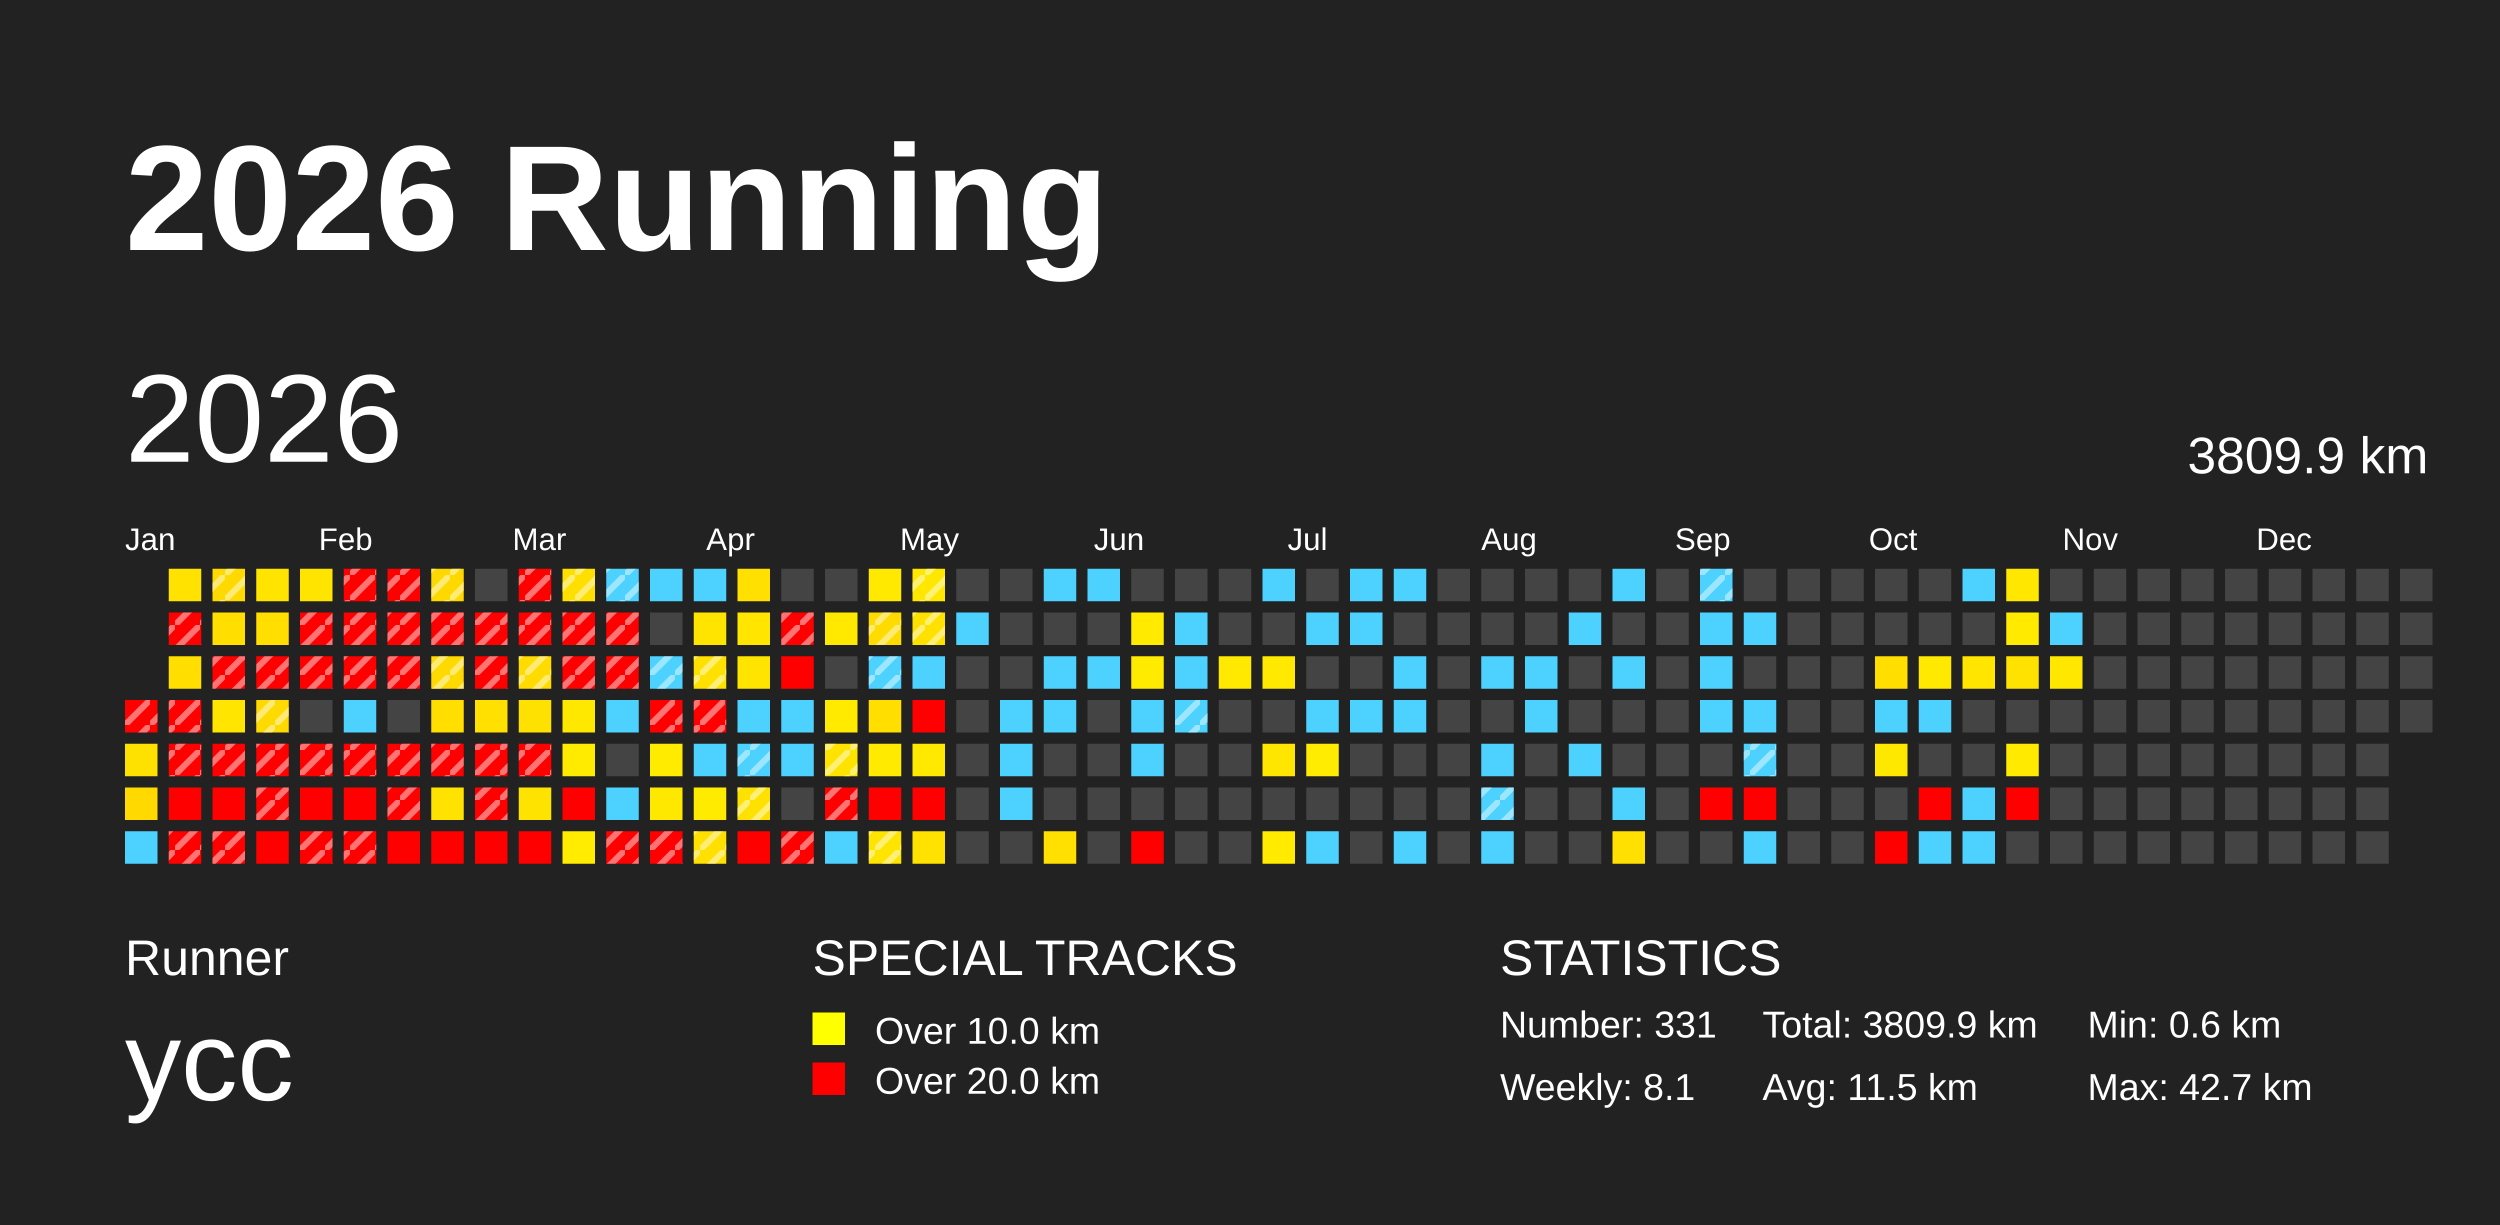
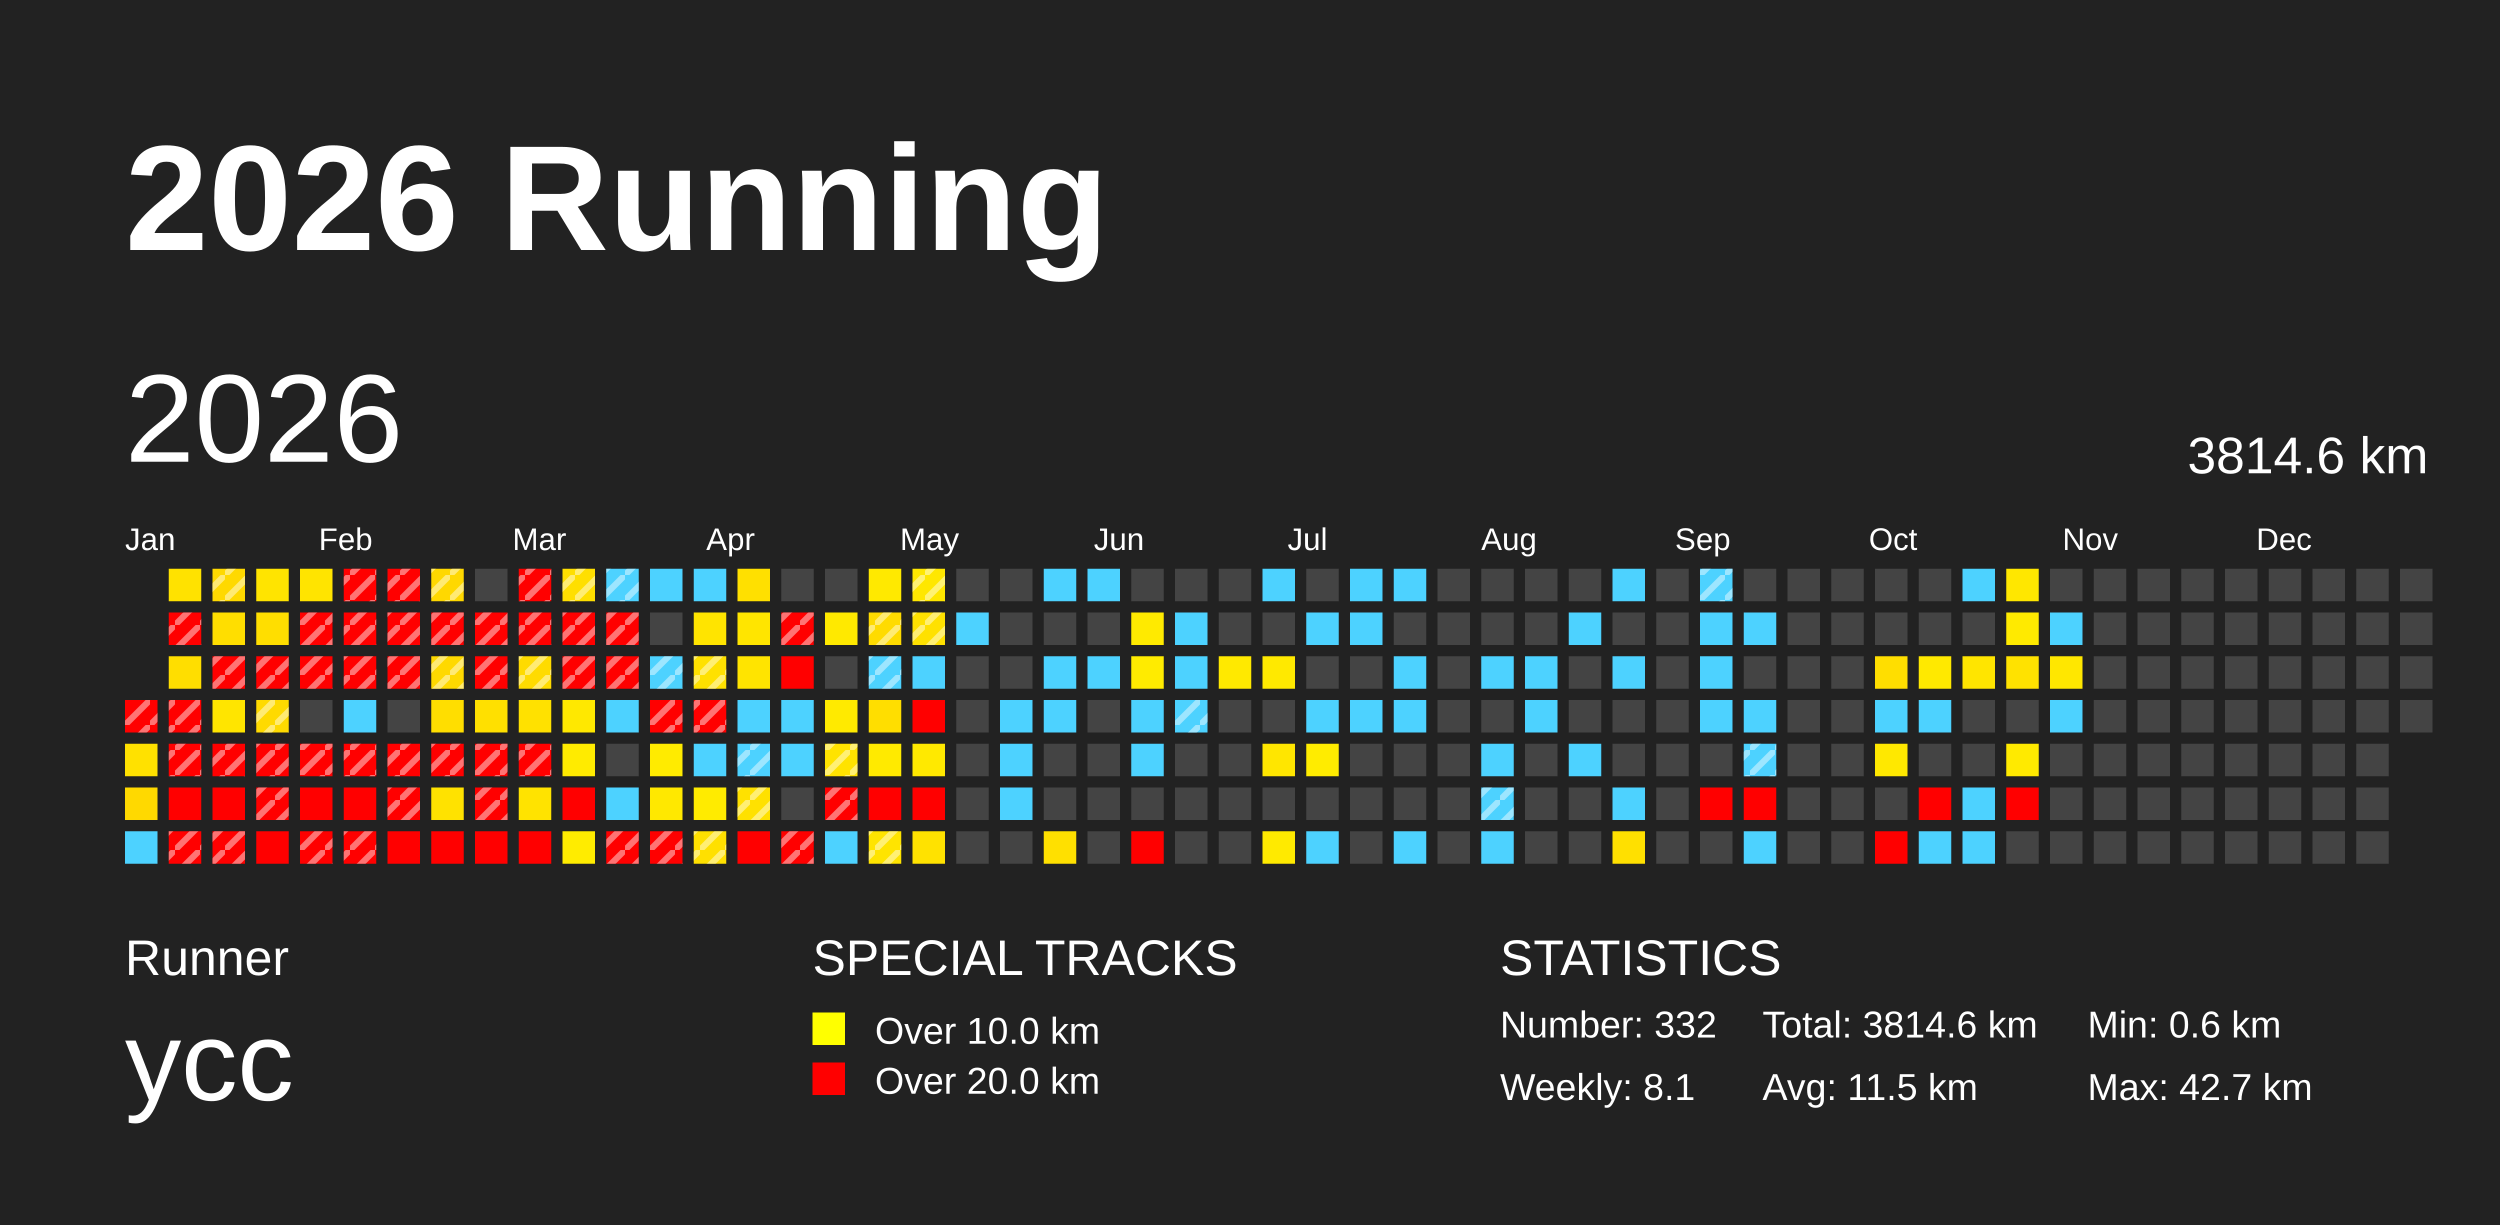
<svg xmlns="http://www.w3.org/2000/svg" baseProfile="full" height="98mm" version="1.1" viewBox="0,0,200,98" width="200mm">
  <defs>
    <pattern height="2" id="indoor-stripe" patternUnits="userSpaceOnUse" width="2">
      <line stroke="white" stroke-opacity="0.45" stroke-width="0.5" x1="0" x2="2" y1="2" y2="0" />
    </pattern>
  </defs>
  <rect fill="#222222" height="98" width="200" x="0" y="0" />
  <text fill="#FFFFFF" style="font-size:12px; font-family:Arial; font-weight:bold;" x="10" y="20">2026 Running</text>
  <text fill="#FFFFFF" style="font-size:4px; font-family:Arial" x="10" y="78">Runner</text>
  <text fill="#FFFFFF" style="font-size:9px; font-family:Arial" x="10" y="88">ycc</text>
  <text fill="#FFFFFF" style="font-size:4px; font-family:Arial" x="65" y="78">SPECIAL TRACKS</text>
  <rect fill="yellow" height="2.6" width="2.6" x="65" y="81" />
  <text fill="#FFFFFF" style="font-size:3px; font-family:Arial" x="70" y="83.5">Over 10.0 km</text>
  <rect fill="red" height="2.6" width="2.6" x="65" y="85" />
  <text fill="#FFFFFF" style="font-size:3px; font-family:Arial" x="70" y="87.5">Over 20.0 km</text>
  <text fill="#FFFFFF" style="font-size:4px; font-family:Arial" x="120" y="78">STATISTICS</text>
-   <text fill="#FFFFFF" style="font-size:3px; font-family:Arial" x="120" y="83">Number: 331</text>
+   <text fill="#FFFFFF" style="font-size:3px; font-family:Arial" x="120" y="83">Number: 332</text>
  <text fill="#FFFFFF" style="font-size:3px; font-family:Arial" x="120" y="88">Weekly: 8.1</text>
-   <text fill="#FFFFFF" style="font-size:3px; font-family:Arial" x="141" y="83">Total: 3809.9 km</text>
+   <text fill="#FFFFFF" style="font-size:3px; font-family:Arial" x="141" y="83">Total: 3814.6 km</text>
  <text fill="#FFFFFF" style="font-size:3px; font-family:Arial" x="141" y="88">Avg: 11.5 km</text>
  <text fill="#FFFFFF" style="font-size:3px; font-family:Arial" x="167" y="83">Min: 0.6 km</text>
  <text fill="#FFFFFF" style="font-size:3px; font-family:Arial" x="167" y="88">Max: 42.7 km</text>
  <text dominant-baseline="hanging" fill="#FFFFFF" style="font-size:10.0px; font-family:Arial;" x="10" y="30">2026</text>
-   <text dominant-baseline="hanging" fill="#FFFFFF" style="font-size:4.125px; font-family:Arial;" x="175" y="35">3809.9 km</text>
+   <text dominant-baseline="hanging" fill="#FFFFFF" style="font-size:4.125px; font-family:Arial;" x="175" y="35">3814.6 km</text>
  <text fill="#FFFFFF" style="font-size:2.5px; font-family:Arial" x="10.0" y="44">Jan</text>
  <text fill="#FFFFFF" style="font-size:2.5px; font-family:Arial" x="25.5" y="44">Feb</text>
  <text fill="#FFFFFF" style="font-size:2.5px; font-family:Arial" x="41.0" y="44">Mar</text>
  <text fill="#FFFFFF" style="font-size:2.5px; font-family:Arial" x="56.5" y="44">Apr</text>
  <text fill="#FFFFFF" style="font-size:2.5px; font-family:Arial" x="72.0" y="44">May</text>
  <text fill="#FFFFFF" style="font-size:2.5px; font-family:Arial" x="87.5" y="44">Jun</text>
  <text fill="#FFFFFF" style="font-size:2.5px; font-family:Arial" x="103.0" y="44">Jul</text>
  <text fill="#FFFFFF" style="font-size:2.5px; font-family:Arial" x="118.5" y="44">Aug</text>
  <text fill="#FFFFFF" style="font-size:2.5px; font-family:Arial" x="134.0" y="44">Sep</text>
  <text fill="#FFFFFF" style="font-size:2.5px; font-family:Arial" x="149.5" y="44">Oct</text>
  <text fill="#FFFFFF" style="font-size:2.5px; font-family:Arial" x="165.0" y="44">Nov</text>
  <text fill="#FFFFFF" style="font-size:2.5px; font-family:Arial" x="180.5" y="44">Dec</text>
  <rect fill="red" height="2.6" width="2.6" x="10.0" y="56.0" />
  <rect fill="url(#indoor-stripe)" height="2.6" width="2.6" x="10.0" y="56.0" />
  <rect fill="#ffe100" height="2.6" width="2.6" x="10.0" y="59.5" />
  <rect fill="#ffd900" height="2.6" width="2.6" x="10.0" y="63.0" />
  <rect fill="#4dd2ff" height="2.6" width="2.6" x="10.0" y="66.5" />
  <rect fill="#ffe200" height="2.6" width="2.6" x="13.5" y="45.5" />
  <rect fill="red" height="2.6" width="2.6" x="13.5" y="49.0" />
  <rect fill="url(#indoor-stripe)" height="2.6" width="2.6" x="13.5" y="49.0" />
  <rect fill="#ffde00" height="2.6" width="2.6" x="13.5" y="52.5" />
  <rect fill="red" height="2.6" width="2.6" x="13.5" y="56.0" />
  <rect fill="url(#indoor-stripe)" height="2.6" width="2.6" x="13.5" y="56.0" />
  <rect fill="red" height="2.6" width="2.6" x="13.5" y="59.5" />
  <rect fill="url(#indoor-stripe)" height="2.6" width="2.6" x="13.5" y="59.5" />
  <rect fill="red" height="2.6" width="2.6" x="13.5" y="63.0" />
  <rect fill="red" height="2.6" width="2.6" x="13.5" y="66.5" />
  <rect fill="url(#indoor-stripe)" height="2.6" width="2.6" x="13.5" y="66.5" />
  <rect fill="#ffd900" height="2.6" width="2.6" x="17.0" y="45.5" />
  <rect fill="url(#indoor-stripe)" height="2.6" width="2.6" x="17.0" y="45.5" />
  <rect fill="#ffde00" height="2.6" width="2.6" x="17.0" y="49.0" />
  <rect fill="red" height="2.6" width="2.6" x="17.0" y="52.5" />
  <rect fill="url(#indoor-stripe)" height="2.6" width="2.6" x="17.0" y="52.5" />
  <rect fill="#ffe500" height="2.6" width="2.6" x="17.0" y="56.0" />
  <rect fill="red" height="2.6" width="2.6" x="17.0" y="59.5" />
  <rect fill="url(#indoor-stripe)" height="2.6" width="2.6" x="17.0" y="59.5" />
  <rect fill="red" height="2.6" width="2.6" x="17.0" y="63.0" />
  <rect fill="red" height="2.6" width="2.6" x="17.0" y="66.5" />
  <rect fill="url(#indoor-stripe)" height="2.6" width="2.6" x="17.0" y="66.5" />
  <rect fill="#ffe400" height="2.6" width="2.6" x="20.5" y="45.5" />
  <rect fill="#ffde00" height="2.6" width="2.6" x="20.5" y="49.0" />
  <rect fill="red" height="2.6" width="2.6" x="20.5" y="52.5" />
  <rect fill="url(#indoor-stripe)" height="2.6" width="2.6" x="20.5" y="52.5" />
  <rect fill="#ffda00" height="2.6" width="2.6" x="20.5" y="56.0" />
  <rect fill="url(#indoor-stripe)" height="2.6" width="2.6" x="20.5" y="56.0" />
  <rect fill="red" height="2.6" width="2.6" x="20.5" y="59.5" />
  <rect fill="url(#indoor-stripe)" height="2.6" width="2.6" x="20.5" y="59.5" />
  <rect fill="red" height="2.6" width="2.6" x="20.5" y="63.0" />
  <rect fill="url(#indoor-stripe)" height="2.6" width="2.6" x="20.5" y="63.0" />
  <rect fill="red" height="2.6" width="2.6" x="20.5" y="66.5" />
  <rect fill="#ffe400" height="2.6" width="2.6" x="24.0" y="45.5" />
  <rect fill="red" height="2.6" width="2.6" x="24.0" y="49.0" />
  <rect fill="url(#indoor-stripe)" height="2.6" width="2.6" x="24.0" y="49.0" />
  <rect fill="red" height="2.6" width="2.6" x="24.0" y="52.5" />
  <rect fill="url(#indoor-stripe)" height="2.6" width="2.6" x="24.0" y="52.5" />
  <rect fill="#444444" height="2.6" width="2.6" x="24.0" y="56.0" />
  <rect fill="red" height="2.6" width="2.6" x="24.0" y="59.5" />
  <rect fill="url(#indoor-stripe)" height="2.6" width="2.6" x="24.0" y="59.5" />
  <rect fill="red" height="2.6" width="2.6" x="24.0" y="63.0" />
  <rect fill="red" height="2.6" width="2.6" x="24.0" y="66.5" />
  <rect fill="url(#indoor-stripe)" height="2.6" width="2.6" x="24.0" y="66.5" />
  <rect fill="red" height="2.6" width="2.6" x="27.5" y="45.5" />
  <rect fill="url(#indoor-stripe)" height="2.6" width="2.6" x="27.5" y="45.5" />
  <rect fill="red" height="2.6" width="2.6" x="27.5" y="49.0" />
  <rect fill="url(#indoor-stripe)" height="2.6" width="2.6" x="27.5" y="49.0" />
  <rect fill="red" height="2.6" width="2.6" x="27.5" y="52.5" />
  <rect fill="url(#indoor-stripe)" height="2.6" width="2.6" x="27.5" y="52.5" />
  <rect fill="#4dd2ff" height="2.6" width="2.6" x="27.5" y="56.0" />
  <rect fill="red" height="2.6" width="2.6" x="27.5" y="59.5" />
  <rect fill="url(#indoor-stripe)" height="2.6" width="2.6" x="27.5" y="59.5" />
  <rect fill="red" height="2.6" width="2.6" x="27.5" y="63.0" />
  <rect fill="red" height="2.6" width="2.6" x="27.5" y="66.5" />
  <rect fill="url(#indoor-stripe)" height="2.6" width="2.6" x="27.5" y="66.5" />
  <rect fill="red" height="2.6" width="2.6" x="31.0" y="45.5" />
  <rect fill="url(#indoor-stripe)" height="2.6" width="2.6" x="31.0" y="45.5" />
  <rect fill="red" height="2.6" width="2.6" x="31.0" y="49.0" />
  <rect fill="url(#indoor-stripe)" height="2.6" width="2.6" x="31.0" y="49.0" />
  <rect fill="red" height="2.6" width="2.6" x="31.0" y="52.5" />
  <rect fill="url(#indoor-stripe)" height="2.6" width="2.6" x="31.0" y="52.5" />
  <rect fill="#444444" height="2.6" width="2.6" x="31.0" y="56.0" />
  <rect fill="red" height="2.6" width="2.6" x="31.0" y="59.5" />
  <rect fill="url(#indoor-stripe)" height="2.6" width="2.6" x="31.0" y="59.5" />
  <rect fill="red" height="2.6" width="2.6" x="31.0" y="63.0" />
  <rect fill="url(#indoor-stripe)" height="2.6" width="2.6" x="31.0" y="63.0" />
  <rect fill="red" height="2.6" width="2.6" x="31.0" y="66.5" />
  <rect fill="#ffd800" height="2.6" width="2.6" x="34.5" y="45.5" />
  <rect fill="url(#indoor-stripe)" height="2.6" width="2.6" x="34.5" y="45.5" />
  <rect fill="red" height="2.6" width="2.6" x="34.5" y="49.0" />
  <rect fill="url(#indoor-stripe)" height="2.6" width="2.6" x="34.5" y="49.0" />
  <rect fill="#ffd900" height="2.6" width="2.6" x="34.5" y="52.5" />
  <rect fill="url(#indoor-stripe)" height="2.6" width="2.6" x="34.5" y="52.5" />
  <rect fill="#ffde00" height="2.6" width="2.6" x="34.5" y="56.0" />
  <rect fill="red" height="2.6" width="2.6" x="34.5" y="59.5" />
  <rect fill="url(#indoor-stripe)" height="2.6" width="2.6" x="34.5" y="59.5" />
  <rect fill="#ffe200" height="2.6" width="2.6" x="34.5" y="63.0" />
  <rect fill="red" height="2.6" width="2.6" x="34.5" y="66.5" />
  <rect fill="#444444" height="2.6" width="2.6" x="38.0" y="45.5" />
  <rect fill="red" height="2.6" width="2.6" x="38.0" y="49.0" />
  <rect fill="url(#indoor-stripe)" height="2.6" width="2.6" x="38.0" y="49.0" />
  <rect fill="red" height="2.6" width="2.6" x="38.0" y="52.5" />
  <rect fill="url(#indoor-stripe)" height="2.6" width="2.6" x="38.0" y="52.5" />
  <rect fill="#ffe000" height="2.6" width="2.6" x="38.0" y="56.0" />
  <rect fill="red" height="2.6" width="2.6" x="38.0" y="59.5" />
  <rect fill="url(#indoor-stripe)" height="2.6" width="2.6" x="38.0" y="59.5" />
  <rect fill="red" height="2.6" width="2.6" x="38.0" y="63.0" />
  <rect fill="url(#indoor-stripe)" height="2.6" width="2.6" x="38.0" y="63.0" />
  <rect fill="red" height="2.6" width="2.6" x="38.0" y="66.5" />
  <rect fill="red" height="2.6" width="2.6" x="41.5" y="45.5" />
  <rect fill="url(#indoor-stripe)" height="2.6" width="2.6" x="41.5" y="45.5" />
  <rect fill="red" height="2.6" width="2.6" x="41.5" y="49.0" />
  <rect fill="url(#indoor-stripe)" height="2.6" width="2.6" x="41.5" y="49.0" />
  <rect fill="#ffdb00" height="2.6" width="2.6" x="41.5" y="52.5" />
  <rect fill="url(#indoor-stripe)" height="2.6" width="2.6" x="41.5" y="52.5" />
  <rect fill="#ffe100" height="2.6" width="2.6" x="41.5" y="56.0" />
  <rect fill="red" height="2.6" width="2.6" x="41.5" y="59.5" />
  <rect fill="url(#indoor-stripe)" height="2.6" width="2.6" x="41.5" y="59.5" />
  <rect fill="#ffe300" height="2.6" width="2.6" x="41.5" y="63.0" />
  <rect fill="red" height="2.6" width="2.6" x="41.5" y="66.5" />
  <rect fill="#ffdf00" height="2.6" width="2.6" x="45.0" y="45.5" />
  <rect fill="url(#indoor-stripe)" height="2.6" width="2.6" x="45.0" y="45.5" />
  <rect fill="red" height="2.6" width="2.6" x="45.0" y="49.0" />
  <rect fill="url(#indoor-stripe)" height="2.6" width="2.6" x="45.0" y="49.0" />
  <rect fill="red" height="2.6" width="2.6" x="45.0" y="52.5" />
  <rect fill="url(#indoor-stripe)" height="2.6" width="2.6" x="45.0" y="52.5" />
  <rect fill="#ffe800" height="2.6" width="2.6" x="45.0" y="56.0" />
  <rect fill="#ffeb00" height="2.6" width="2.6" x="45.0" y="59.5" />
  <rect fill="red" height="2.6" width="2.6" x="45.0" y="63.0" />
  <rect fill="#ffec00" height="2.6" width="2.6" x="45.0" y="66.5" />
  <rect fill="#4dd2ff" height="2.6" width="2.6" x="48.5" y="45.5" />
  <rect fill="url(#indoor-stripe)" height="2.6" width="2.6" x="48.5" y="45.5" />
  <rect fill="red" height="2.6" width="2.6" x="48.5" y="49.0" />
  <rect fill="url(#indoor-stripe)" height="2.6" width="2.6" x="48.5" y="49.0" />
  <rect fill="red" height="2.6" width="2.6" x="48.5" y="52.5" />
  <rect fill="url(#indoor-stripe)" height="2.6" width="2.6" x="48.5" y="52.5" />
  <rect fill="#4dd2ff" height="2.6" width="2.6" x="48.5" y="56.0" />
  <rect fill="#444444" height="2.6" width="2.6" x="48.5" y="59.5" />
  <rect fill="#4dd2ff" height="2.6" width="2.6" x="48.5" y="63.0" />
  <rect fill="red" height="2.6" width="2.6" x="48.5" y="66.5" />
  <rect fill="url(#indoor-stripe)" height="2.6" width="2.6" x="48.5" y="66.5" />
  <rect fill="#4dd2ff" height="2.6" width="2.6" x="52.0" y="45.5" />
  <rect fill="#444444" height="2.6" width="2.6" x="52.0" y="49.0" />
  <rect fill="#4dd2ff" height="2.6" width="2.6" x="52.0" y="52.5" />
  <rect fill="url(#indoor-stripe)" height="2.6" width="2.6" x="52.0" y="52.5" />
  <rect fill="red" height="2.6" width="2.6" x="52.0" y="56.0" />
  <rect fill="url(#indoor-stripe)" height="2.6" width="2.6" x="52.0" y="56.0" />
  <rect fill="#ffeb00" height="2.6" width="2.6" x="52.0" y="59.5" />
  <rect fill="#ffe800" height="2.6" width="2.6" x="52.0" y="63.0" />
  <rect fill="red" height="2.6" width="2.6" x="52.0" y="66.5" />
  <rect fill="url(#indoor-stripe)" height="2.6" width="2.6" x="52.0" y="66.5" />
  <rect fill="#4dd2ff" height="2.6" width="2.6" x="55.5" y="45.5" />
  <rect fill="#ffe400" height="2.6" width="2.6" x="55.5" y="49.0" />
  <rect fill="#ffe100" height="2.6" width="2.6" x="55.5" y="52.5" />
  <rect fill="url(#indoor-stripe)" height="2.6" width="2.6" x="55.5" y="52.5" />
  <rect fill="red" height="2.6" width="2.6" x="55.5" y="56.0" />
  <rect fill="url(#indoor-stripe)" height="2.6" width="2.6" x="55.5" y="56.0" />
  <rect fill="#4dd2ff" height="2.6" width="2.6" x="55.5" y="59.5" />
  <rect fill="#ffeb00" height="2.6" width="2.6" x="55.5" y="63.0" />
  <rect fill="#ffe000" height="2.6" width="2.6" x="55.5" y="66.5" />
  <rect fill="url(#indoor-stripe)" height="2.6" width="2.6" x="55.5" y="66.5" />
  <rect fill="#ffe000" height="2.6" width="2.6" x="59.0" y="45.5" />
  <rect fill="#ffe500" height="2.6" width="2.6" x="59.0" y="49.0" />
  <rect fill="#ffe400" height="2.6" width="2.6" x="59.0" y="52.5" />
  <rect fill="#4dd2ff" height="2.6" width="2.6" x="59.0" y="56.0" />
  <rect fill="#4dd2ff" height="2.6" width="2.6" x="59.0" y="59.5" />
  <rect fill="url(#indoor-stripe)" height="2.6" width="2.6" x="59.0" y="59.5" />
  <rect fill="#ffe100" height="2.6" width="2.6" x="59.0" y="63.0" />
  <rect fill="url(#indoor-stripe)" height="2.6" width="2.6" x="59.0" y="63.0" />
  <rect fill="red" height="2.6" width="2.6" x="59.0" y="66.5" />
  <rect fill="#444444" height="2.6" width="2.6" x="62.5" y="45.5" />
  <rect fill="red" height="2.6" width="2.6" x="62.5" y="49.0" />
  <rect fill="url(#indoor-stripe)" height="2.6" width="2.6" x="62.5" y="49.0" />
  <rect fill="red" height="2.6" width="2.6" x="62.5" y="52.5" />
  <rect fill="#4dd2ff" height="2.6" width="2.6" x="62.5" y="56.0" />
  <rect fill="#4dd2ff" height="2.6" width="2.6" x="62.5" y="59.5" />
  <rect fill="#444444" height="2.6" width="2.6" x="62.5" y="63.0" />
  <rect fill="red" height="2.6" width="2.6" x="62.5" y="66.5" />
  <rect fill="url(#indoor-stripe)" height="2.6" width="2.6" x="62.5" y="66.5" />
  <rect fill="#444444" height="2.6" width="2.6" x="66.0" y="45.5" />
  <rect fill="#ffe900" height="2.6" width="2.6" x="66.0" y="49.0" />
  <rect fill="#444444" height="2.6" width="2.6" x="66.0" y="52.5" />
  <rect fill="#ffea00" height="2.6" width="2.6" x="66.0" y="56.0" />
  <rect fill="#ffe300" height="2.6" width="2.6" x="66.0" y="59.5" />
  <rect fill="url(#indoor-stripe)" height="2.6" width="2.6" x="66.0" y="59.5" />
  <rect fill="red" height="2.6" width="2.6" x="66.0" y="63.0" />
  <rect fill="url(#indoor-stripe)" height="2.6" width="2.6" x="66.0" y="63.0" />
  <rect fill="#4dd2ff" height="2.6" width="2.6" x="66.0" y="66.5" />
  <rect fill="#ffe900" height="2.6" width="2.6" x="69.5" y="45.5" />
  <rect fill="#ffdb00" height="2.6" width="2.6" x="69.5" y="49.0" />
  <rect fill="url(#indoor-stripe)" height="2.6" width="2.6" x="69.5" y="49.0" />
  <rect fill="#4dd2ff" height="2.6" width="2.6" x="69.5" y="52.5" />
  <rect fill="url(#indoor-stripe)" height="2.6" width="2.6" x="69.5" y="52.5" />
  <rect fill="#ffde00" height="2.6" width="2.6" x="69.5" y="56.0" />
  <rect fill="#ffea00" height="2.6" width="2.6" x="69.5" y="59.5" />
  <rect fill="red" height="2.6" width="2.6" x="69.5" y="63.0" />
  <rect fill="#ffe400" height="2.6" width="2.6" x="69.5" y="66.5" />
  <rect fill="url(#indoor-stripe)" height="2.6" width="2.6" x="69.5" y="66.5" />
  <rect fill="#ffe700" height="2.6" width="2.6" x="73.0" y="45.5" />
  <rect fill="url(#indoor-stripe)" height="2.6" width="2.6" x="73.0" y="45.5" />
  <rect fill="#ffe100" height="2.6" width="2.6" x="73.0" y="49.0" />
  <rect fill="url(#indoor-stripe)" height="2.6" width="2.6" x="73.0" y="49.0" />
  <rect fill="#4dd2ff" height="2.6" width="2.6" x="73.0" y="52.5" />
  <rect fill="red" height="2.6" width="2.6" x="73.0" y="56.0" />
  <rect fill="#ffe900" height="2.6" width="2.6" x="73.0" y="59.5" />
  <rect fill="red" height="2.6" width="2.6" x="73.0" y="63.0" />
  <rect fill="#ffe200" height="2.6" width="2.6" x="73.0" y="66.5" />
  <rect fill="#444444" height="2.6" width="2.6" x="76.5" y="45.5" />
  <rect fill="#4dd2ff" height="2.6" width="2.6" x="76.5" y="49.0" />
  <rect fill="#444444" height="2.6" width="2.6" x="76.5" y="52.5" />
  <rect fill="#444444" height="2.6" width="2.6" x="76.5" y="56.0" />
  <rect fill="#444444" height="2.6" width="2.6" x="76.5" y="59.5" />
  <rect fill="#444444" height="2.6" width="2.6" x="76.5" y="63.0" />
  <rect fill="#444444" height="2.6" width="2.6" x="76.5" y="66.5" />
  <rect fill="#444444" height="2.6" width="2.6" x="80.0" y="45.5" />
  <rect fill="#444444" height="2.6" width="2.6" x="80.0" y="49.0" />
  <rect fill="#444444" height="2.6" width="2.6" x="80.0" y="52.5" />
  <rect fill="#4dd2ff" height="2.6" width="2.6" x="80.0" y="56.0" />
  <rect fill="#4dd2ff" height="2.6" width="2.6" x="80.0" y="59.5" />
  <rect fill="#4dd2ff" height="2.6" width="2.6" x="80.0" y="63.0" />
  <rect fill="#444444" height="2.6" width="2.6" x="80.0" y="66.5" />
  <rect fill="#4dd2ff" height="2.6" width="2.6" x="83.5" y="45.5" />
  <rect fill="#444444" height="2.6" width="2.6" x="83.5" y="49.0" />
  <rect fill="#4dd2ff" height="2.6" width="2.6" x="83.5" y="52.5" />
  <rect fill="#4dd2ff" height="2.6" width="2.6" x="83.5" y="56.0" />
  <rect fill="#444444" height="2.6" width="2.6" x="83.5" y="59.5" />
  <rect fill="#444444" height="2.6" width="2.6" x="83.5" y="63.0" />
  <rect fill="#ffe000" height="2.6" width="2.6" x="83.5" y="66.5" />
  <rect fill="#4dd2ff" height="2.6" width="2.6" x="87.0" y="45.5" />
  <rect fill="#444444" height="2.6" width="2.6" x="87.0" y="49.0" />
  <rect fill="#4dd2ff" height="2.6" width="2.6" x="87.0" y="52.5" />
  <rect fill="#444444" height="2.6" width="2.6" x="87.0" y="56.0" />
  <rect fill="#444444" height="2.6" width="2.6" x="87.0" y="59.5" />
  <rect fill="#444444" height="2.6" width="2.6" x="87.0" y="63.0" />
  <rect fill="#444444" height="2.6" width="2.6" x="87.0" y="66.5" />
  <rect fill="#444444" height="2.6" width="2.6" x="90.5" y="45.5" />
  <rect fill="#ffea00" height="2.6" width="2.6" x="90.5" y="49.0" />
  <rect fill="#ffeb00" height="2.6" width="2.6" x="90.5" y="52.5" />
  <rect fill="#4dd2ff" height="2.6" width="2.6" x="90.5" y="56.0" />
  <rect fill="#4dd2ff" height="2.6" width="2.6" x="90.5" y="59.5" />
  <rect fill="#444444" height="2.6" width="2.6" x="90.5" y="63.0" />
  <rect fill="red" height="2.6" width="2.6" x="90.5" y="66.5" />
  <rect fill="#444444" height="2.6" width="2.6" x="94.0" y="45.5" />
  <rect fill="#4dd2ff" height="2.6" width="2.6" x="94.0" y="49.0" />
  <rect fill="#4dd2ff" height="2.6" width="2.6" x="94.0" y="52.5" />
  <rect fill="#4dd2ff" height="2.6" width="2.6" x="94.0" y="56.0" />
  <rect fill="url(#indoor-stripe)" height="2.6" width="2.6" x="94.0" y="56.0" />
  <rect fill="#444444" height="2.6" width="2.6" x="94.0" y="59.5" />
  <rect fill="#444444" height="2.6" width="2.6" x="94.0" y="63.0" />
  <rect fill="#444444" height="2.6" width="2.6" x="94.0" y="66.5" />
  <rect fill="#444444" height="2.6" width="2.6" x="97.5" y="45.5" />
  <rect fill="#444444" height="2.6" width="2.6" x="97.5" y="49.0" />
  <rect fill="#ffe900" height="2.6" width="2.6" x="97.5" y="52.5" />
  <rect fill="#444444" height="2.6" width="2.6" x="97.5" y="56.0" />
  <rect fill="#444444" height="2.6" width="2.6" x="97.5" y="59.5" />
  <rect fill="#444444" height="2.6" width="2.6" x="97.5" y="63.0" />
  <rect fill="#444444" height="2.6" width="2.6" x="97.5" y="66.5" />
  <rect fill="#4dd2ff" height="2.6" width="2.6" x="101.0" y="45.5" />
  <rect fill="#444444" height="2.6" width="2.6" x="101.0" y="49.0" />
  <rect fill="#ffe900" height="2.6" width="2.6" x="101.0" y="52.5" />
  <rect fill="#444444" height="2.6" width="2.6" x="101.0" y="56.0" />
  <rect fill="#ffe600" height="2.6" width="2.6" x="101.0" y="59.5" />
  <rect fill="#444444" height="2.6" width="2.6" x="101.0" y="63.0" />
  <rect fill="#ffea00" height="2.6" width="2.6" x="101.0" y="66.5" />
  <rect fill="#444444" height="2.6" width="2.6" x="104.5" y="45.5" />
  <rect fill="#4dd2ff" height="2.6" width="2.6" x="104.5" y="49.0" />
  <rect fill="#444444" height="2.6" width="2.6" x="104.5" y="52.5" />
  <rect fill="#4dd2ff" height="2.6" width="2.6" x="104.5" y="56.0" />
  <rect fill="#ffec00" height="2.6" width="2.6" x="104.5" y="59.5" />
  <rect fill="#444444" height="2.6" width="2.6" x="104.5" y="63.0" />
  <rect fill="#4dd2ff" height="2.6" width="2.6" x="104.5" y="66.5" />
  <rect fill="#4dd2ff" height="2.6" width="2.6" x="108.0" y="45.5" />
  <rect fill="#4dd2ff" height="2.6" width="2.6" x="108.0" y="49.0" />
  <rect fill="#444444" height="2.6" width="2.6" x="108.0" y="52.5" />
  <rect fill="#4dd2ff" height="2.6" width="2.6" x="108.0" y="56.0" />
  <rect fill="#444444" height="2.6" width="2.6" x="108.0" y="59.5" />
  <rect fill="#444444" height="2.6" width="2.6" x="108.0" y="63.0" />
  <rect fill="#444444" height="2.6" width="2.6" x="108.0" y="66.5" />
  <rect fill="#4dd2ff" height="2.6" width="2.6" x="111.5" y="45.5" />
  <rect fill="#444444" height="2.6" width="2.6" x="111.5" y="49.0" />
  <rect fill="#4dd2ff" height="2.6" width="2.6" x="111.5" y="52.5" />
  <rect fill="#4dd2ff" height="2.6" width="2.6" x="111.5" y="56.0" />
  <rect fill="#444444" height="2.6" width="2.6" x="111.5" y="59.5" />
  <rect fill="#444444" height="2.6" width="2.6" x="111.5" y="63.0" />
  <rect fill="#4dd2ff" height="2.6" width="2.6" x="111.5" y="66.5" />
  <rect fill="#444444" height="2.6" width="2.6" x="115.0" y="45.5" />
  <rect fill="#444444" height="2.6" width="2.6" x="115.0" y="49.0" />
  <rect fill="#444444" height="2.6" width="2.6" x="115.0" y="52.5" />
  <rect fill="#444444" height="2.6" width="2.6" x="115.0" y="56.0" />
  <rect fill="#444444" height="2.6" width="2.6" x="115.0" y="59.5" />
  <rect fill="#444444" height="2.6" width="2.6" x="115.0" y="63.0" />
  <rect fill="#444444" height="2.6" width="2.6" x="115.0" y="66.5" />
  <rect fill="#444444" height="2.6" width="2.6" x="118.5" y="45.5" />
  <rect fill="#444444" height="2.6" width="2.6" x="118.5" y="49.0" />
  <rect fill="#4dd2ff" height="2.6" width="2.6" x="118.5" y="52.5" />
  <rect fill="#444444" height="2.6" width="2.6" x="118.5" y="56.0" />
  <rect fill="#4dd2ff" height="2.6" width="2.6" x="118.5" y="59.5" />
  <rect fill="#4dd2ff" height="2.6" width="2.6" x="118.5" y="63.0" />
  <rect fill="url(#indoor-stripe)" height="2.6" width="2.6" x="118.5" y="63.0" />
  <rect fill="#4dd2ff" height="2.6" width="2.6" x="118.5" y="66.5" />
  <rect fill="#444444" height="2.6" width="2.6" x="122.0" y="45.5" />
  <rect fill="#444444" height="2.6" width="2.6" x="122.0" y="49.0" />
  <rect fill="#4dd2ff" height="2.6" width="2.6" x="122.0" y="52.5" />
  <rect fill="#4dd2ff" height="2.6" width="2.6" x="122.0" y="56.0" />
  <rect fill="#444444" height="2.6" width="2.6" x="122.0" y="59.5" />
  <rect fill="#444444" height="2.6" width="2.6" x="122.0" y="63.0" />
  <rect fill="#444444" height="2.6" width="2.6" x="122.0" y="66.5" />
  <rect fill="#444444" height="2.6" width="2.6" x="125.5" y="45.5" />
  <rect fill="#4dd2ff" height="2.6" width="2.6" x="125.5" y="49.0" />
  <rect fill="#444444" height="2.6" width="2.6" x="125.5" y="52.5" />
  <rect fill="#444444" height="2.6" width="2.6" x="125.5" y="56.0" />
  <rect fill="#4dd2ff" height="2.6" width="2.6" x="125.5" y="59.5" />
  <rect fill="#444444" height="2.6" width="2.6" x="125.5" y="63.0" />
  <rect fill="#444444" height="2.6" width="2.6" x="125.5" y="66.5" />
  <rect fill="#4dd2ff" height="2.6" width="2.6" x="129.0" y="45.5" />
  <rect fill="#444444" height="2.6" width="2.6" x="129.0" y="49.0" />
  <rect fill="#4dd2ff" height="2.6" width="2.6" x="129.0" y="52.5" />
  <rect fill="#444444" height="2.6" width="2.6" x="129.0" y="56.0" />
  <rect fill="#444444" height="2.6" width="2.6" x="129.0" y="59.5" />
  <rect fill="#4dd2ff" height="2.6" width="2.6" x="129.0" y="63.0" />
  <rect fill="#ffe000" height="2.6" width="2.6" x="129.0" y="66.5" />
  <rect fill="#444444" height="2.6" width="2.6" x="132.5" y="45.5" />
  <rect fill="#444444" height="2.6" width="2.6" x="132.5" y="49.0" />
  <rect fill="#444444" height="2.6" width="2.6" x="132.5" y="52.5" />
  <rect fill="#444444" height="2.6" width="2.6" x="132.5" y="56.0" />
  <rect fill="#444444" height="2.6" width="2.6" x="132.5" y="59.5" />
  <rect fill="#444444" height="2.6" width="2.6" x="132.5" y="63.0" />
  <rect fill="#444444" height="2.6" width="2.6" x="132.5" y="66.5" />
  <rect fill="#4dd2ff" height="2.6" width="2.6" x="136.0" y="45.5" />
  <rect fill="url(#indoor-stripe)" height="2.6" width="2.6" x="136.0" y="45.5" />
  <rect fill="#4dd2ff" height="2.6" width="2.6" x="136.0" y="49.0" />
  <rect fill="#4dd2ff" height="2.6" width="2.6" x="136.0" y="52.5" />
  <rect fill="#4dd2ff" height="2.6" width="2.6" x="136.0" y="56.0" />
  <rect fill="#444444" height="2.6" width="2.6" x="136.0" y="59.5" />
  <rect fill="red" height="2.6" width="2.6" x="136.0" y="63.0" />
  <rect fill="#444444" height="2.6" width="2.6" x="136.0" y="66.5" />
  <rect fill="#444444" height="2.6" width="2.6" x="139.5" y="45.5" />
  <rect fill="#4dd2ff" height="2.6" width="2.6" x="139.5" y="49.0" />
  <rect fill="#444444" height="2.6" width="2.6" x="139.5" y="52.5" />
  <rect fill="#4dd2ff" height="2.6" width="2.6" x="139.5" y="56.0" />
  <rect fill="#4dd2ff" height="2.6" width="2.6" x="139.5" y="59.5" />
  <rect fill="url(#indoor-stripe)" height="2.6" width="2.6" x="139.5" y="59.5" />
  <rect fill="red" height="2.6" width="2.6" x="139.5" y="63.0" />
  <rect fill="#4dd2ff" height="2.6" width="2.6" x="139.5" y="66.5" />
  <rect fill="#444444" height="2.6" width="2.6" x="143.0" y="45.5" />
  <rect fill="#444444" height="2.6" width="2.6" x="143.0" y="49.0" />
  <rect fill="#444444" height="2.6" width="2.6" x="143.0" y="52.5" />
  <rect fill="#444444" height="2.6" width="2.6" x="143.0" y="56.0" />
  <rect fill="#444444" height="2.6" width="2.6" x="143.0" y="59.5" />
  <rect fill="#444444" height="2.6" width="2.6" x="143.0" y="63.0" />
  <rect fill="#444444" height="2.6" width="2.6" x="143.0" y="66.5" />
  <rect fill="#444444" height="2.6" width="2.6" x="146.5" y="45.5" />
  <rect fill="#444444" height="2.6" width="2.6" x="146.5" y="49.0" />
  <rect fill="#444444" height="2.6" width="2.6" x="146.5" y="52.5" />
  <rect fill="#444444" height="2.6" width="2.6" x="146.5" y="56.0" />
  <rect fill="#444444" height="2.6" width="2.6" x="146.5" y="59.5" />
  <rect fill="#444444" height="2.6" width="2.6" x="146.5" y="63.0" />
  <rect fill="#444444" height="2.6" width="2.6" x="146.5" y="66.5" />
  <rect fill="#444444" height="2.6" width="2.6" x="150.0" y="45.5" />
  <rect fill="#444444" height="2.6" width="2.6" x="150.0" y="49.0" />
  <rect fill="#ffde00" height="2.6" width="2.6" x="150.0" y="52.5" />
  <rect fill="#4dd2ff" height="2.6" width="2.6" x="150.0" y="56.0" />
  <rect fill="#ffe800" height="2.6" width="2.6" x="150.0" y="59.5" />
  <rect fill="#444444" height="2.6" width="2.6" x="150.0" y="63.0" />
  <rect fill="red" height="2.6" width="2.6" x="150.0" y="66.5" />
  <rect fill="#444444" height="2.6" width="2.6" x="153.5" y="45.5" />
  <rect fill="#444444" height="2.6" width="2.6" x="153.5" y="49.0" />
  <rect fill="#ffe900" height="2.6" width="2.6" x="153.5" y="52.5" />
  <rect fill="#4dd2ff" height="2.6" width="2.6" x="153.5" y="56.0" />
  <rect fill="#444444" height="2.6" width="2.6" x="153.5" y="59.5" />
  <rect fill="red" height="2.6" width="2.6" x="153.5" y="63.0" />
  <rect fill="#4dd2ff" height="2.6" width="2.6" x="153.5" y="66.5" />
  <rect fill="#4dd2ff" height="2.6" width="2.6" x="157.0" y="45.5" />
  <rect fill="#444444" height="2.6" width="2.6" x="157.0" y="49.0" />
  <rect fill="#ffe500" height="2.6" width="2.6" x="157.0" y="52.5" />
  <rect fill="#444444" height="2.6" width="2.6" x="157.0" y="56.0" />
  <rect fill="#444444" height="2.6" width="2.6" x="157.0" y="59.5" />
  <rect fill="#4dd2ff" height="2.6" width="2.6" x="157.0" y="63.0" />
  <rect fill="#4dd2ff" height="2.6" width="2.6" x="157.0" y="66.5" />
  <rect fill="#ffe700" height="2.6" width="2.6" x="160.5" y="45.5" />
  <rect fill="#ffea00" height="2.6" width="2.6" x="160.5" y="49.0" />
  <rect fill="#ffe200" height="2.6" width="2.6" x="160.5" y="52.5" />
  <rect fill="#444444" height="2.6" width="2.6" x="160.5" y="56.0" />
  <rect fill="#ffea00" height="2.6" width="2.6" x="160.5" y="59.5" />
  <rect fill="red" height="2.6" width="2.6" x="160.5" y="63.0" />
  <rect fill="#444444" height="2.6" width="2.6" x="160.5" y="66.5" />
  <rect fill="#444444" height="2.6" width="2.6" x="164.0" y="45.5" />
  <rect fill="#4dd2ff" height="2.6" width="2.6" x="164.0" y="49.0" />
  <rect fill="#ffe700" height="2.6" width="2.6" x="164.0" y="52.5" />
-   <rect fill="#444444" height="2.6" width="2.6" x="164.0" y="56.0" />
+   <rect fill="#4dd2ff" height="2.6" width="2.6" x="164.0" y="56.0" />
  <rect fill="#444444" height="2.6" width="2.6" x="164.0" y="59.5" />
  <rect fill="#444444" height="2.6" width="2.6" x="164.0" y="63.0" />
  <rect fill="#444444" height="2.6" width="2.6" x="164.0" y="66.5" />
  <rect fill="#444444" height="2.6" width="2.6" x="167.5" y="45.5" />
  <rect fill="#444444" height="2.6" width="2.6" x="167.5" y="49.0" />
  <rect fill="#444444" height="2.6" width="2.6" x="167.5" y="52.5" />
  <rect fill="#444444" height="2.6" width="2.6" x="167.5" y="56.0" />
  <rect fill="#444444" height="2.6" width="2.6" x="167.5" y="59.5" />
  <rect fill="#444444" height="2.6" width="2.6" x="167.5" y="63.0" />
  <rect fill="#444444" height="2.6" width="2.6" x="167.5" y="66.5" />
  <rect fill="#444444" height="2.6" width="2.6" x="171.0" y="45.5" />
  <rect fill="#444444" height="2.6" width="2.6" x="171.0" y="49.0" />
  <rect fill="#444444" height="2.6" width="2.6" x="171.0" y="52.5" />
  <rect fill="#444444" height="2.6" width="2.6" x="171.0" y="56.0" />
  <rect fill="#444444" height="2.6" width="2.6" x="171.0" y="59.5" />
  <rect fill="#444444" height="2.6" width="2.6" x="171.0" y="63.0" />
  <rect fill="#444444" height="2.6" width="2.6" x="171.0" y="66.5" />
  <rect fill="#444444" height="2.6" width="2.6" x="174.5" y="45.5" />
  <rect fill="#444444" height="2.6" width="2.6" x="174.5" y="49.0" />
  <rect fill="#444444" height="2.6" width="2.6" x="174.5" y="52.5" />
  <rect fill="#444444" height="2.6" width="2.6" x="174.5" y="56.0" />
  <rect fill="#444444" height="2.6" width="2.6" x="174.5" y="59.5" />
  <rect fill="#444444" height="2.6" width="2.6" x="174.5" y="63.0" />
  <rect fill="#444444" height="2.6" width="2.6" x="174.5" y="66.5" />
  <rect fill="#444444" height="2.6" width="2.6" x="178.0" y="45.5" />
  <rect fill="#444444" height="2.6" width="2.6" x="178.0" y="49.0" />
  <rect fill="#444444" height="2.6" width="2.6" x="178.0" y="52.5" />
  <rect fill="#444444" height="2.6" width="2.6" x="178.0" y="56.0" />
  <rect fill="#444444" height="2.6" width="2.6" x="178.0" y="59.5" />
  <rect fill="#444444" height="2.6" width="2.6" x="178.0" y="63.0" />
  <rect fill="#444444" height="2.6" width="2.6" x="178.0" y="66.5" />
  <rect fill="#444444" height="2.6" width="2.6" x="181.5" y="45.5" />
  <rect fill="#444444" height="2.6" width="2.6" x="181.5" y="49.0" />
  <rect fill="#444444" height="2.6" width="2.6" x="181.5" y="52.5" />
  <rect fill="#444444" height="2.6" width="2.6" x="181.5" y="56.0" />
  <rect fill="#444444" height="2.6" width="2.6" x="181.5" y="59.5" />
  <rect fill="#444444" height="2.6" width="2.6" x="181.5" y="63.0" />
  <rect fill="#444444" height="2.6" width="2.6" x="181.5" y="66.5" />
  <rect fill="#444444" height="2.6" width="2.6" x="185.0" y="45.5" />
  <rect fill="#444444" height="2.6" width="2.6" x="185.0" y="49.0" />
  <rect fill="#444444" height="2.6" width="2.6" x="185.0" y="52.5" />
  <rect fill="#444444" height="2.6" width="2.6" x="185.0" y="56.0" />
  <rect fill="#444444" height="2.6" width="2.6" x="185.0" y="59.5" />
  <rect fill="#444444" height="2.6" width="2.6" x="185.0" y="63.0" />
  <rect fill="#444444" height="2.6" width="2.6" x="185.0" y="66.5" />
  <rect fill="#444444" height="2.6" width="2.6" x="188.5" y="45.5" />
  <rect fill="#444444" height="2.6" width="2.6" x="188.5" y="49.0" />
  <rect fill="#444444" height="2.6" width="2.6" x="188.5" y="52.5" />
  <rect fill="#444444" height="2.6" width="2.6" x="188.5" y="56.0" />
  <rect fill="#444444" height="2.6" width="2.6" x="188.5" y="59.5" />
  <rect fill="#444444" height="2.6" width="2.6" x="188.5" y="63.0" />
  <rect fill="#444444" height="2.6" width="2.6" x="188.5" y="66.5" />
  <rect fill="#444444" height="2.6" width="2.6" x="192.0" y="45.5" />
  <rect fill="#444444" height="2.6" width="2.6" x="192.0" y="49.0" />
  <rect fill="#444444" height="2.6" width="2.6" x="192.0" y="52.5" />
  <rect fill="#444444" height="2.6" width="2.6" x="192.0" y="56.0" />
</svg>
